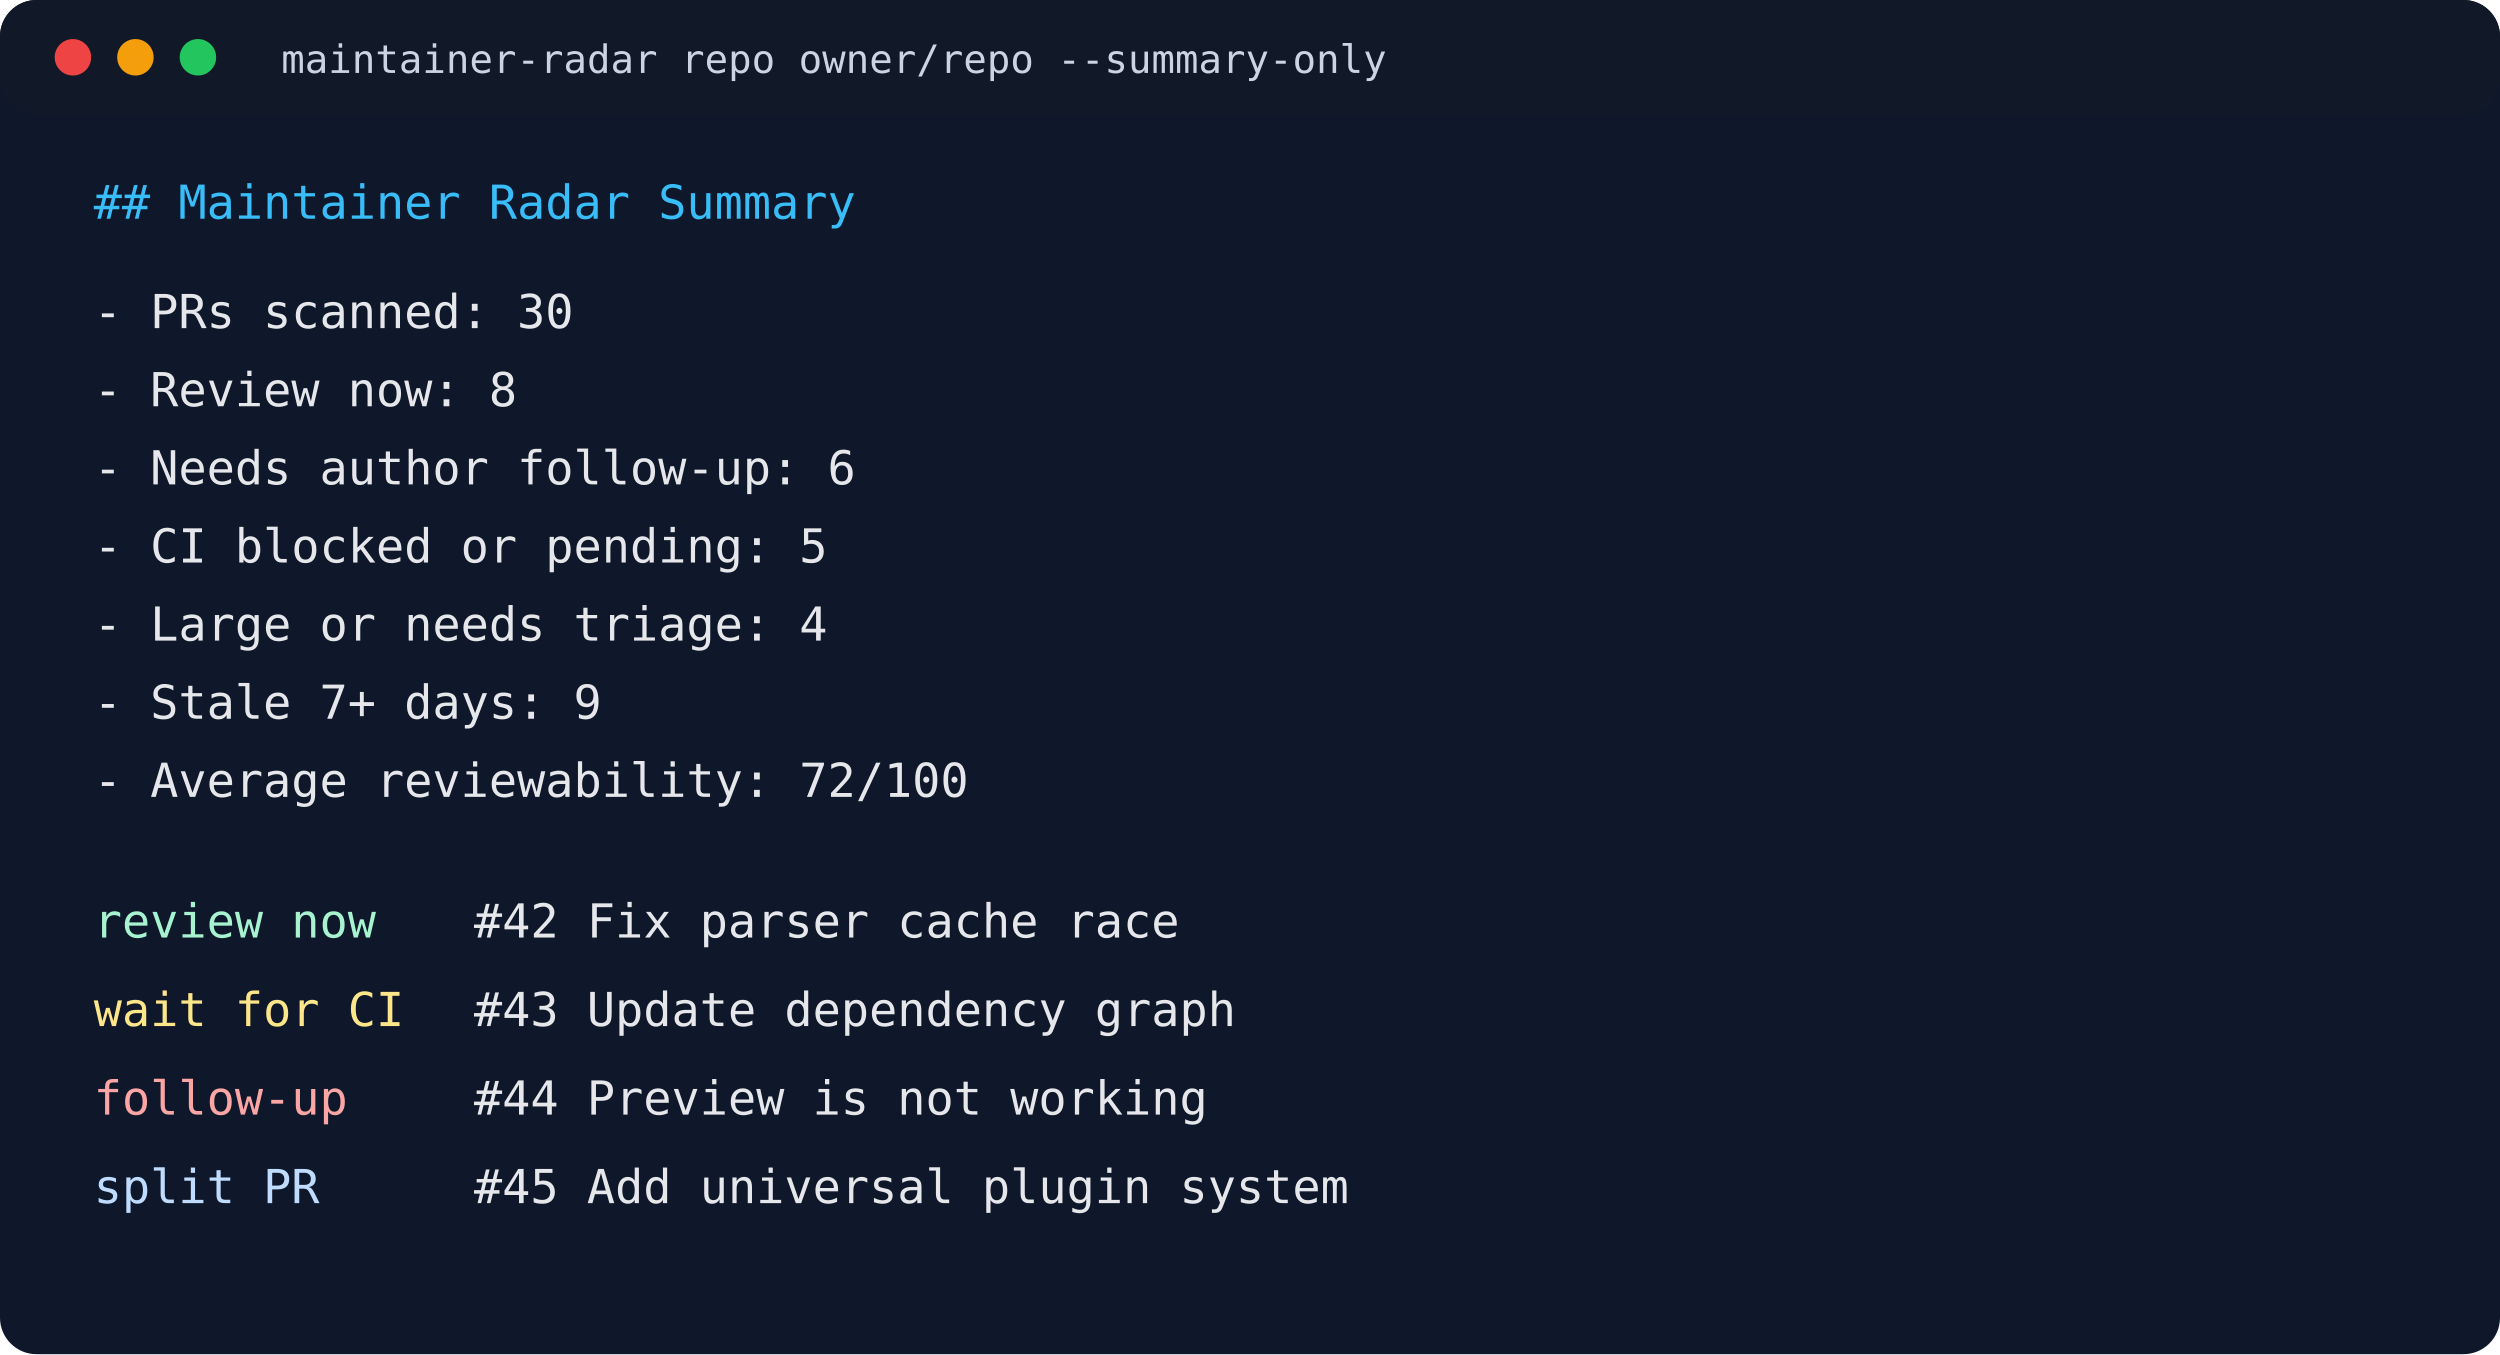
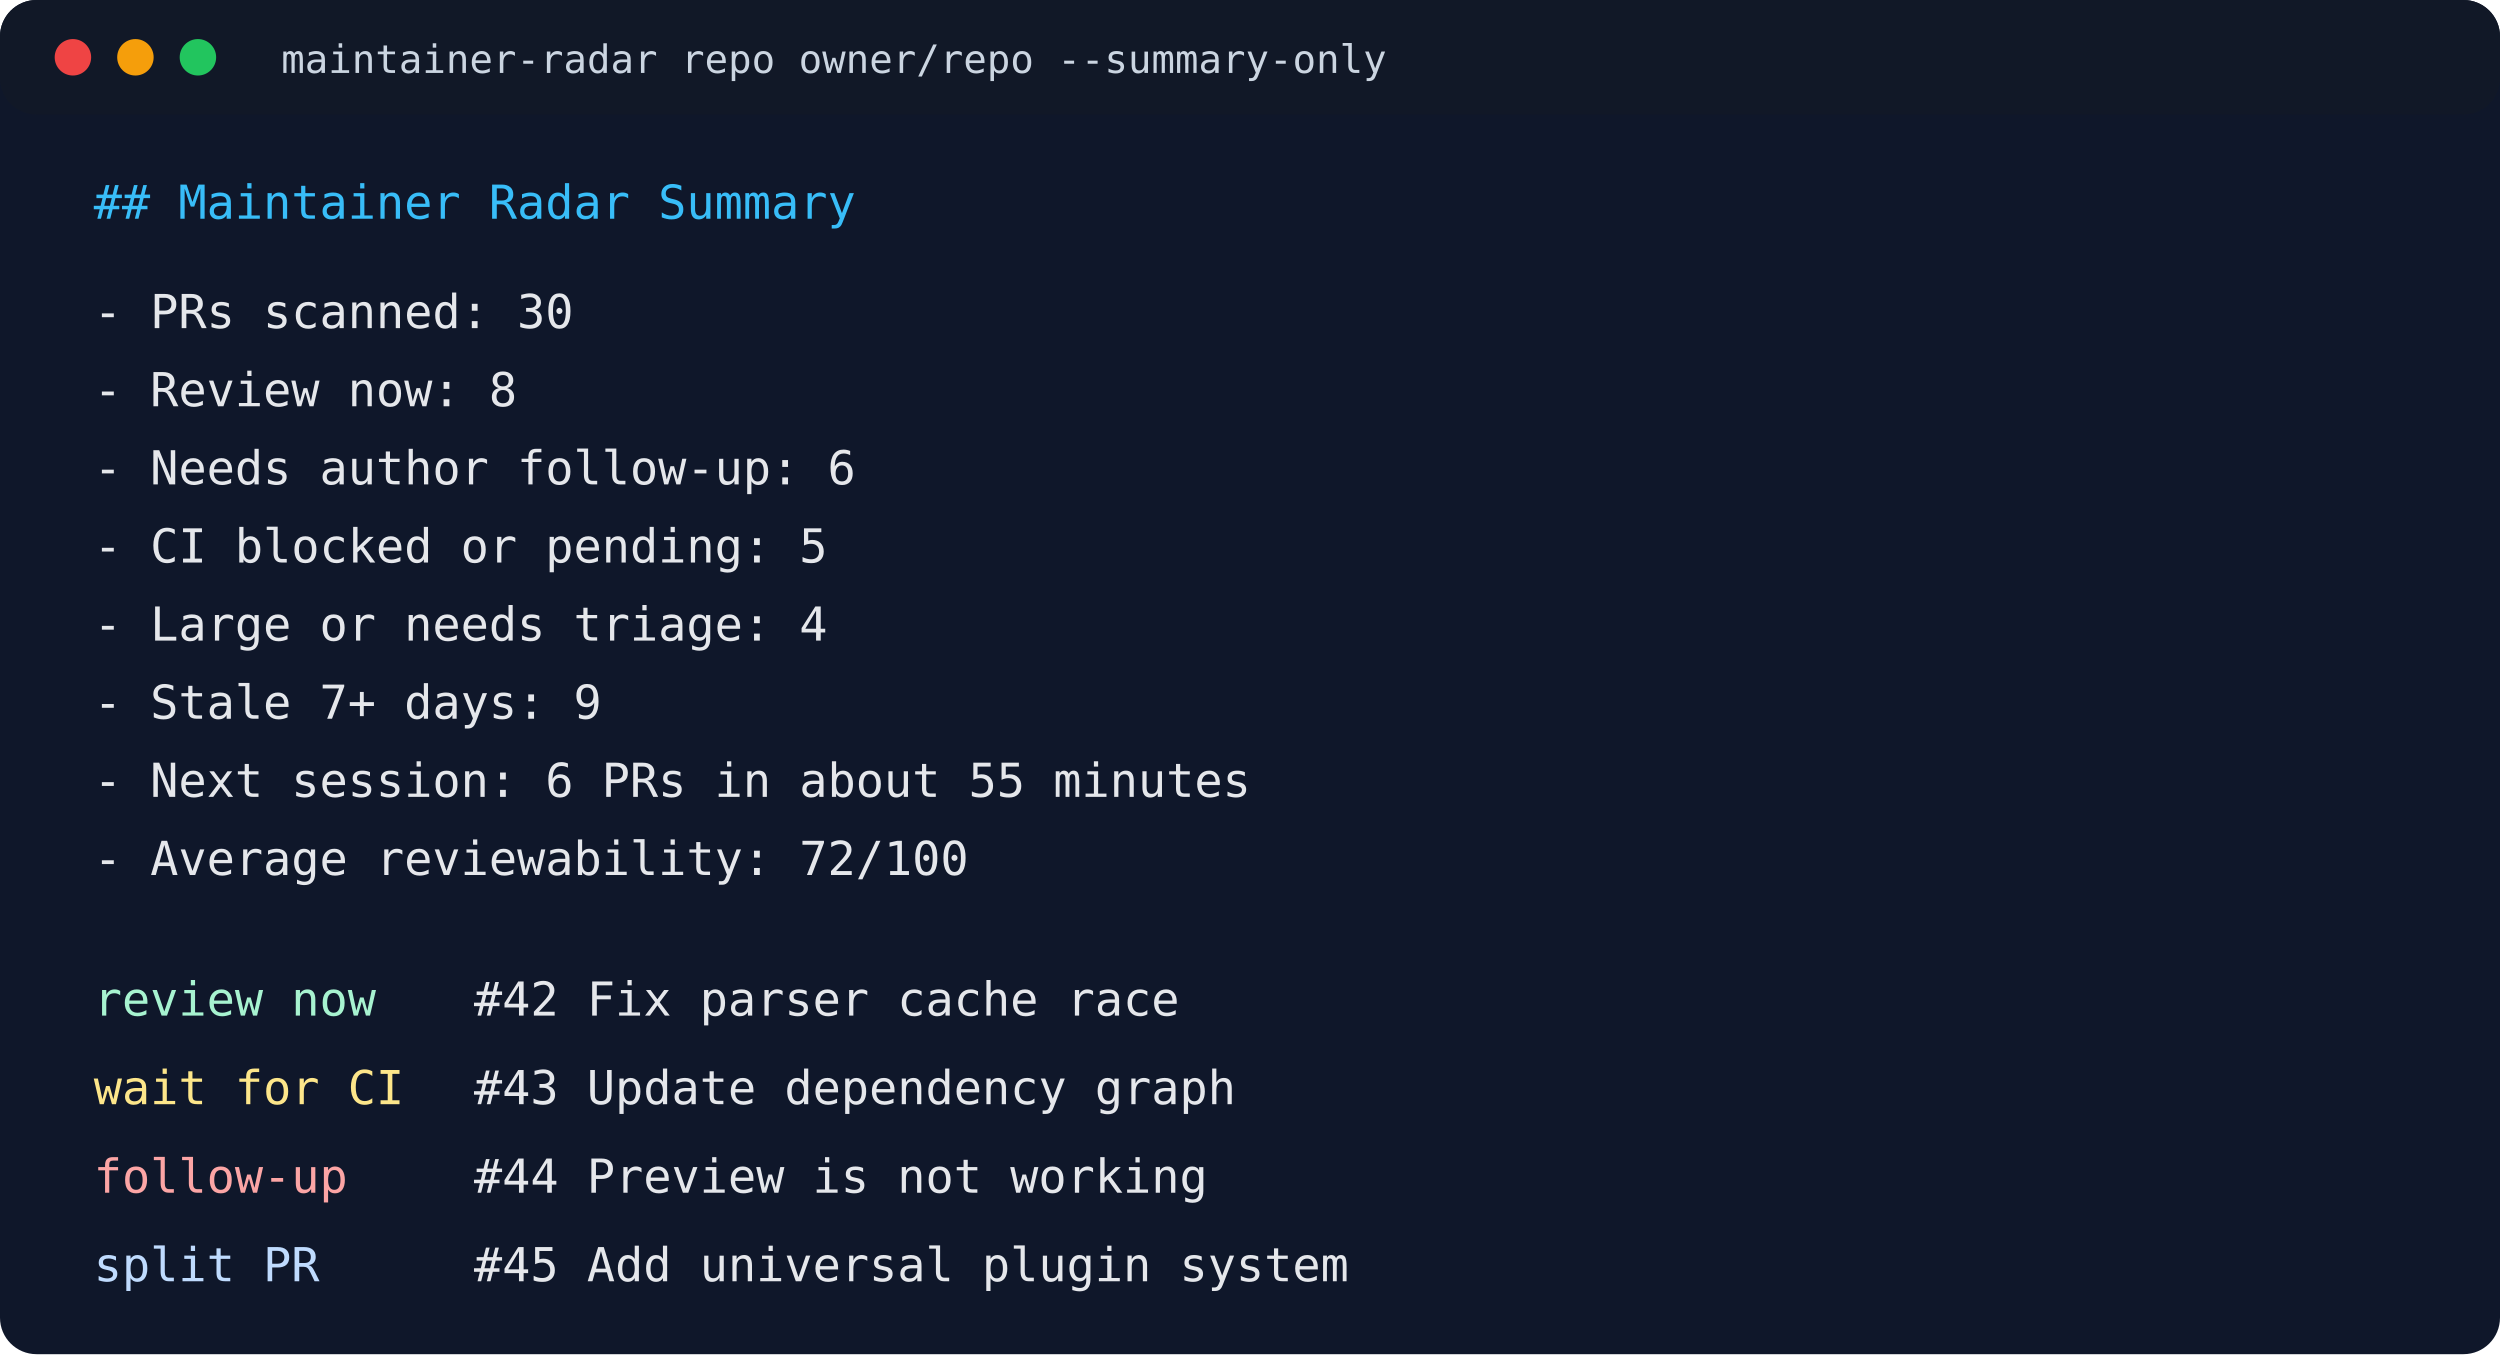
<svg xmlns="http://www.w3.org/2000/svg" width="960" height="520" viewBox="0 0 960 520" role="img" aria-labelledby="title desc">
  <rect width="960" height="520" rx="14" fill="#0f172a" />
  <rect x="0" y="0" width="960" height="44" rx="14" fill="#111827" />
  <circle cx="28" cy="22" r="7" fill="#ef4444" />
  <circle cx="52" cy="22" r="7" fill="#f59e0b" />
  <circle cx="76" cy="22" r="7" fill="#22c55e" />
  <text x="108" y="28" fill="#cbd5e1" font-family="ui-monospace, SFMono-Regular, Menlo, Consolas, monospace" font-size="15">maintainer-radar repo owner/repo --summary-only</text>
  <g font-family="ui-monospace, SFMono-Regular, Menlo, Consolas, monospace" font-size="18">
    <text x="36" y="84" fill="#38bdf8">## Maintainer Radar Summary</text>
    <text x="36" y="126" fill="#e5e7eb">- PRs scanned: 30</text>
    <text x="36" y="156" fill="#e5e7eb">- Review now: 8</text>
    <text x="36" y="186" fill="#e5e7eb">- Needs author follow-up: 6</text>
    <text x="36" y="216" fill="#e5e7eb">- CI blocked or pending: 5</text>
    <text x="36" y="246" fill="#e5e7eb">- Large or needs triage: 4</text>
    <text x="36" y="276" fill="#e5e7eb">- Stale 7+ days: 9</text>
-     <text x="36" y="306" fill="#e5e7eb">- Average reviewability: 72/100</text>
-     <text x="36" y="360" fill="#a7f3d0">review now</text>
-     <text x="182" y="360" fill="#e5e7eb">#42 Fix parser cache race</text>
-     <text x="36" y="394" fill="#fde68a">wait for CI</text>
-     <text x="182" y="394" fill="#e5e7eb">#43 Update dependency graph</text>
-     <text x="36" y="428" fill="#fca5a5">follow-up</text>
-     <text x="182" y="428" fill="#e5e7eb">#44 Preview is not working</text>
-     <text x="36" y="462" fill="#bfdbfe">split PR</text>
-     <text x="182" y="462" fill="#e5e7eb">#45 Add universal plugin system</text>
+     <text x="36" y="306" fill="#e5e7eb">- Next session: 6 PRs in about 55 minutes</text>
+     <text x="36" y="336" fill="#e5e7eb">- Average reviewability: 72/100</text>
+     <text x="36" y="390" fill="#a7f3d0">review now</text>
+     <text x="182" y="390" fill="#e5e7eb">#42 Fix parser cache race</text>
+     <text x="36" y="424" fill="#fde68a">wait for CI</text>
+     <text x="182" y="424" fill="#e5e7eb">#43 Update dependency graph</text>
+     <text x="36" y="458" fill="#fca5a5">follow-up</text>
+     <text x="182" y="458" fill="#e5e7eb">#44 Preview is not working</text>
+     <text x="36" y="492" fill="#bfdbfe">split PR</text>
+     <text x="182" y="492" fill="#e5e7eb">#45 Add universal plugin system</text>
  </g>
</svg>
